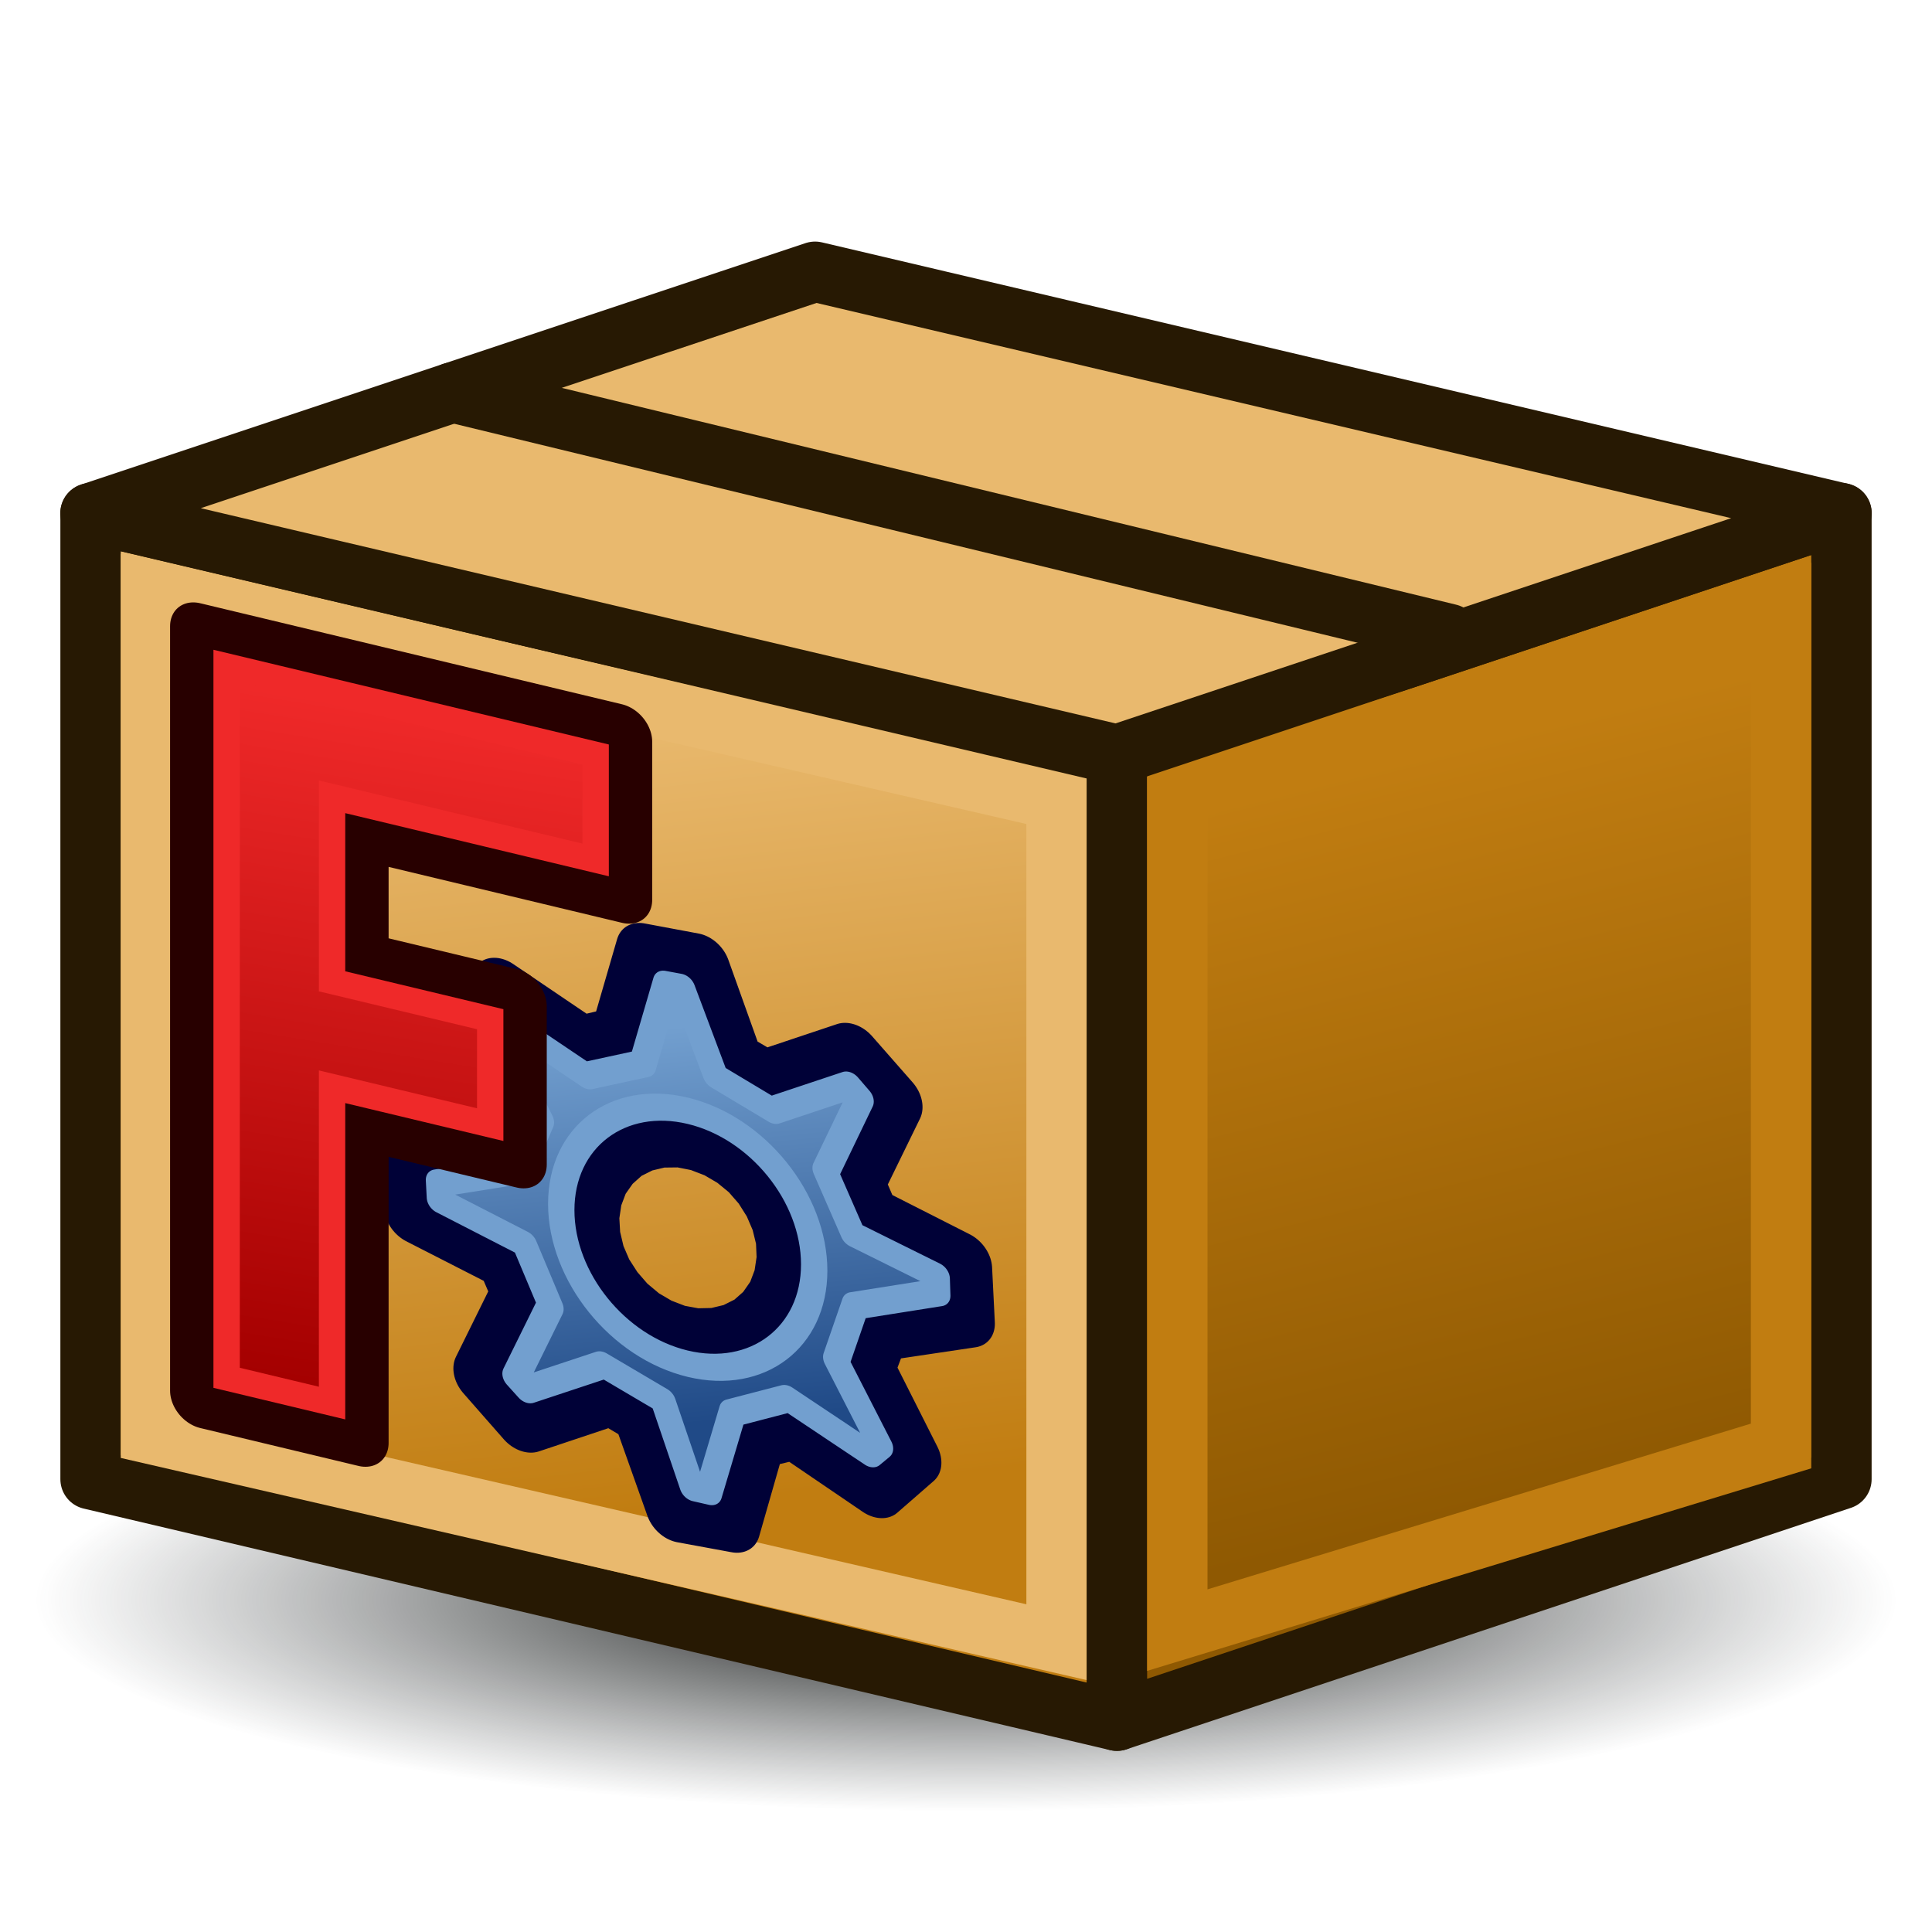
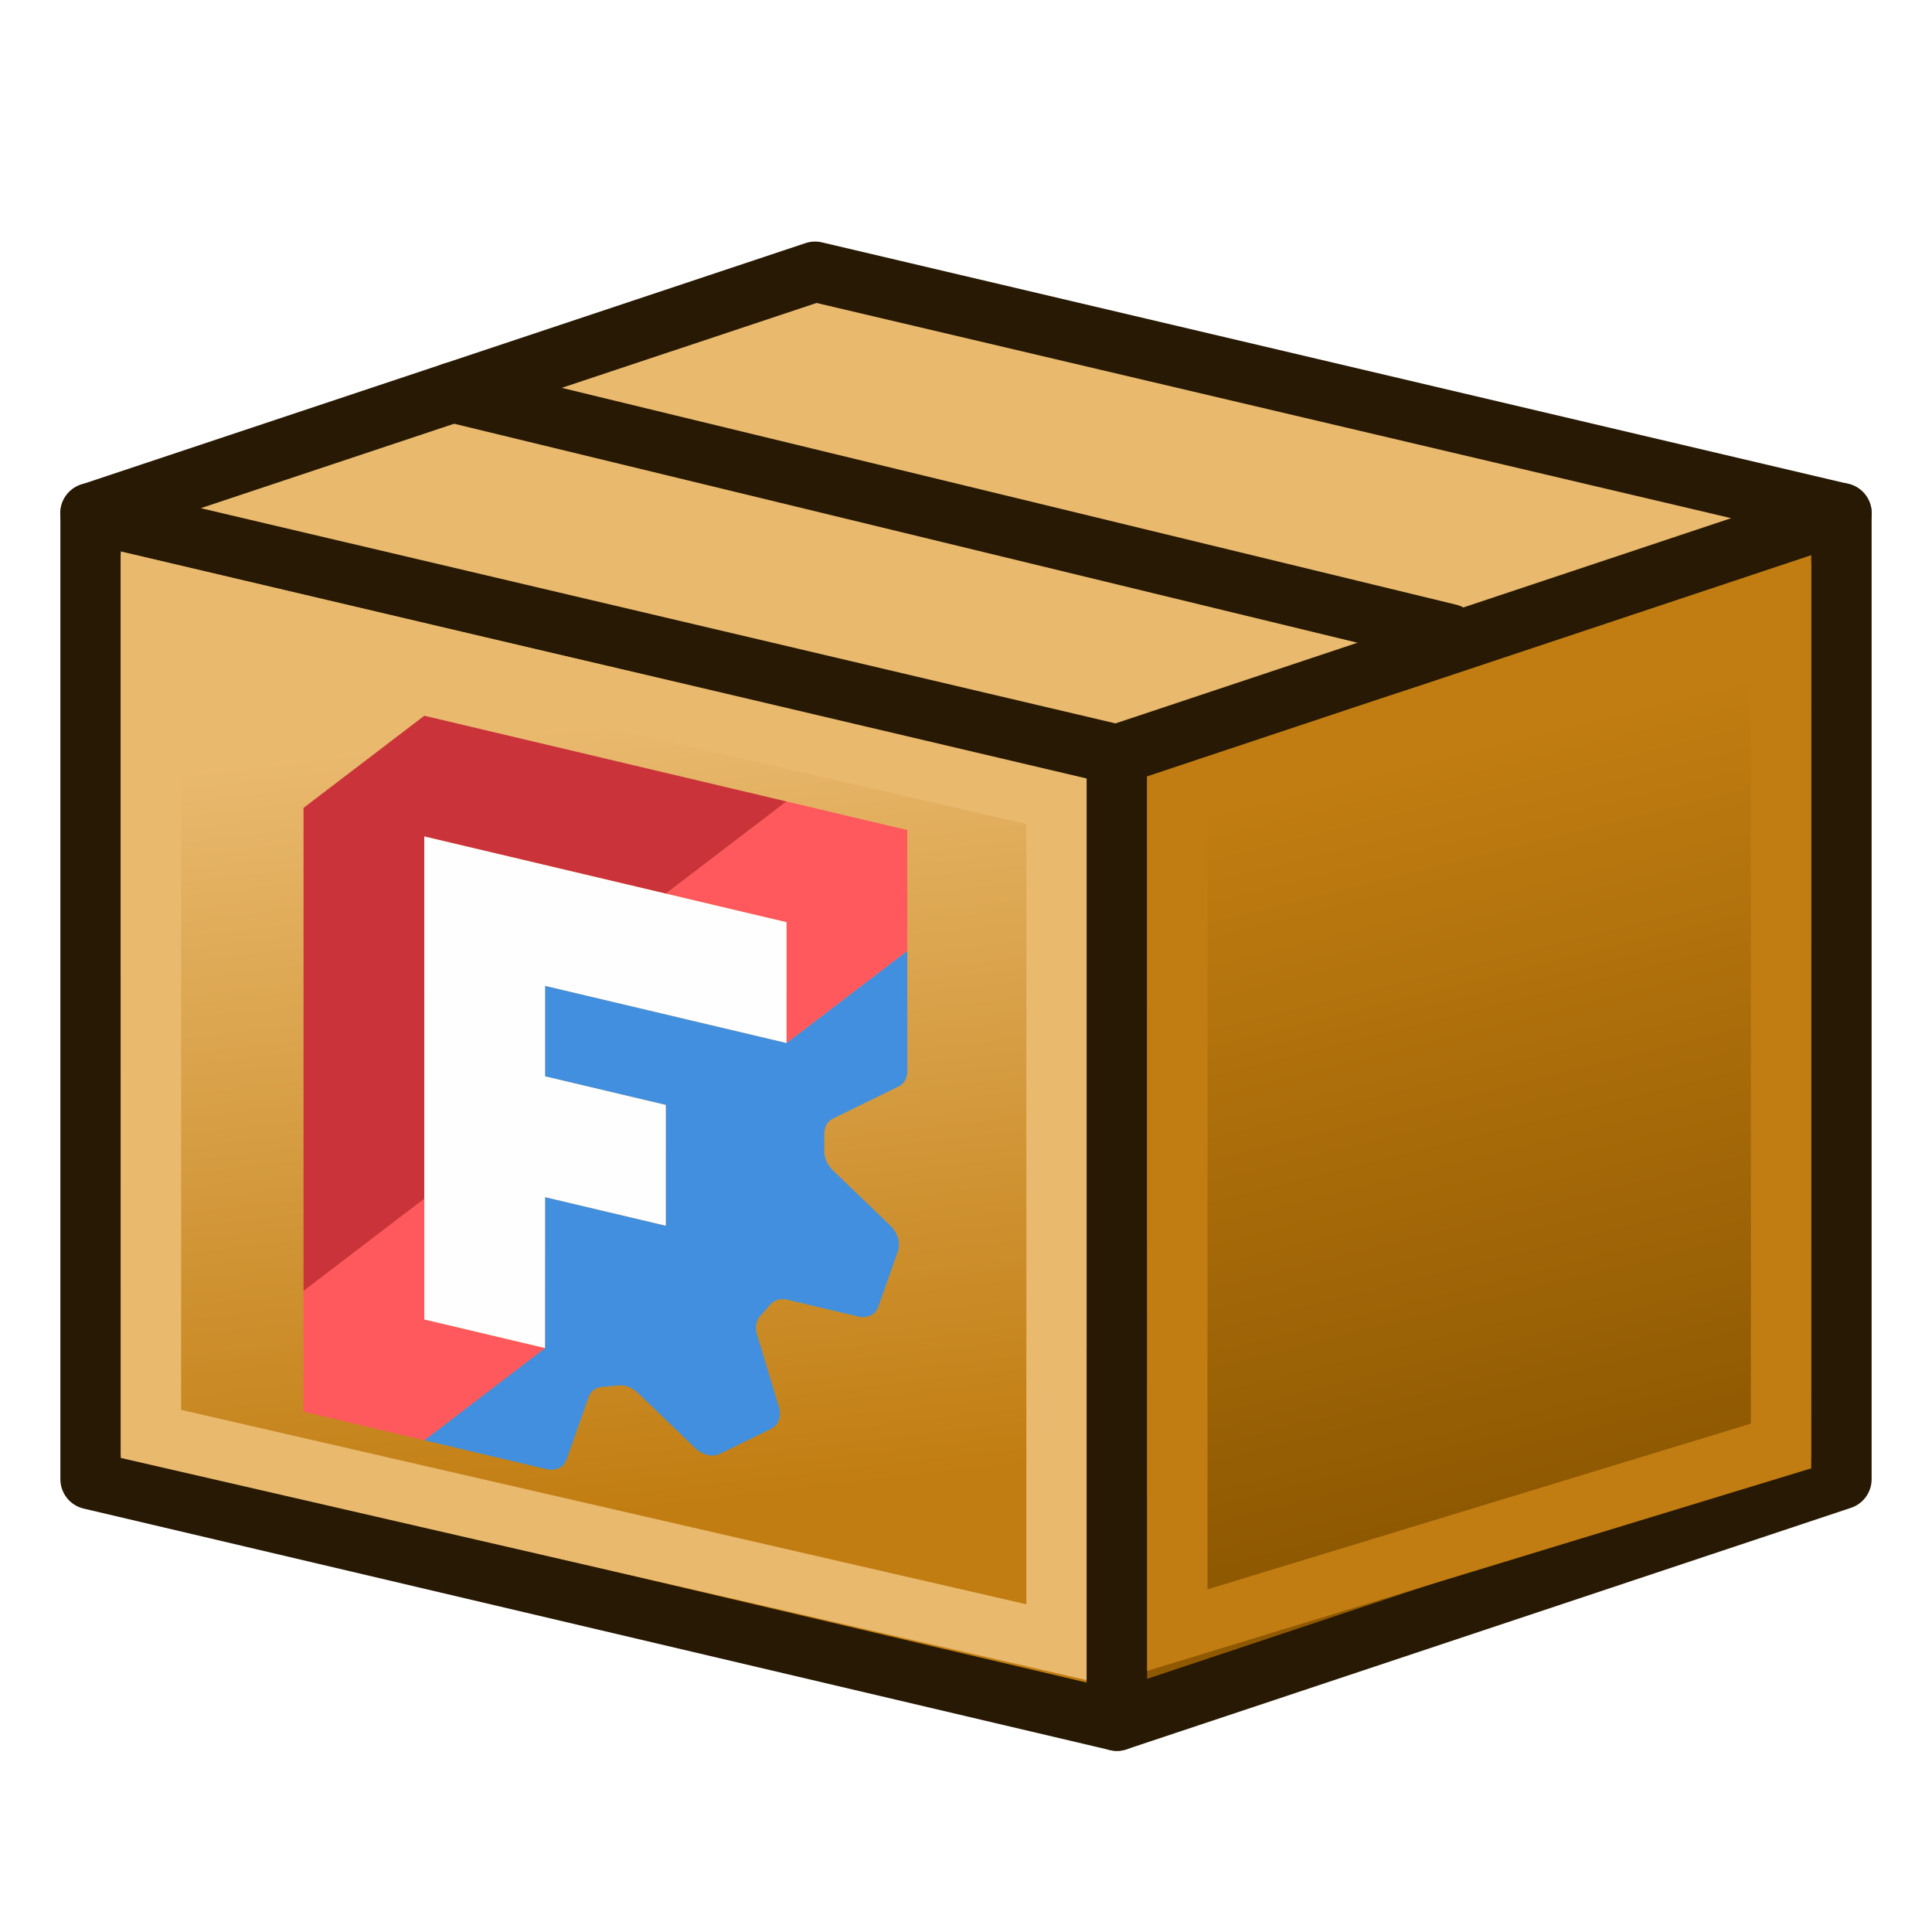
- <svg xmlns="http://www.w3.org/2000/svg" xmlns:xlink="http://www.w3.org/1999/xlink" width="64px" height="64px" id="svg3057" version="1.1">
+ <svg xmlns="http://www.w3.org/2000/svg" xmlns:xlink="http://www.w3.org/1999/xlink" width="64" height="64" id="svg3057" version="1.1">
  <defs id="defs3059">
    <linearGradient id="linearGradient3816">
      <stop id="stop3818" offset="0" style="stop-color:#000000;stop-opacity:1" />
      <stop id="stop3820" offset="1" style="stop-color:#2e3436;stop-opacity:0;" />
-     </linearGradient>
-     <linearGradient id="linearGradient3878">
-       <stop style="stop-color:#000000;stop-opacity:1;" offset="0" id="stop3880" />
-       <stop style="stop-color:#000000;stop-opacity:1;" offset="1" id="stop3882" />
-     </linearGradient>
-     <linearGradient id="linearGradient3870">
-       <stop style="stop-color:#000000;stop-opacity:1;" offset="0" id="stop3872" />
-       <stop style="stop-color:#000000;stop-opacity:1;" offset="1" id="stop3874" />
-     </linearGradient>
-     <linearGradient id="linearGradient3858">
-       <stop style="stop-color:#000000;stop-opacity:1;" offset="0" id="stop3868" />
-       <stop style="stop-color:#000000;stop-opacity:1;" offset="1" id="stop3862" />
-     </linearGradient>
-     <linearGradient id="linearGradient3839">
-       <stop style="stop-color:#73d216;stop-opacity:0;" offset="0" id="stop3841" />
-       <stop style="stop-color:#73d216;stop-opacity:0;" offset="1" id="stop3843" />
-     </linearGradient>
-     <linearGradient xlink:href="#linearGradient3839" id="linearGradient3856" gradientUnits="userSpaceOnUse" x1="46.098" y1="44.756" x2="8.636" y2="30.117" />
-     <linearGradient xlink:href="#linearGradient3858" id="linearGradient3864" x1="9.788" y1="39.661" x2="47.374" y2="39.661" gradientUnits="userSpaceOnUse" />
-     <linearGradient xlink:href="#linearGradient3870" id="linearGradient3876" x1="9.923" y1="34.258" x2="46.866" y2="34.258" gradientUnits="userSpaceOnUse" />
-     <linearGradient xlink:href="#linearGradient3878" id="linearGradient3884" x1="28.434" y1="48.904" x2="29.434" y2="48.904" gradientUnits="userSpaceOnUse" />
-     <radialGradient xlink:href="#linearGradient3887" id="radialGradient3893" cx="32.5" cy="52" fx="32.5" fy="52" r="28.5" gradientTransform="matrix(0.9642857,-4.7464116e-8,3.0929704e-8,0.245614,1.160713,39.22807)" gradientUnits="userSpaceOnUse" />
-     <linearGradient id="linearGradient3887">
-       <stop style="stop-color:#2e3436;stop-opacity:1;" offset="0" id="stop3889" />
-       <stop style="stop-color:#2e3436;stop-opacity:0;" offset="1" id="stop3891" />
-     </linearGradient>
-     <linearGradient gradientTransform="matrix(0.8782269,0,0,0.8830105,5.137582,6.068087)" xlink:href="#linearGradient3863" id="linearGradient3869" x1="22" y1="35" x2="20" y2="15" gradientUnits="userSpaceOnUse" />
-     <linearGradient id="linearGradient3863">
-       <stop style="stop-color:#271903;stop-opacity:1" offset="0" id="stop3865" />
-       <stop style="stop-color:#c17d11;stop-opacity:1" offset="1" id="stop3867" />
-     </linearGradient>
-     <linearGradient gradientTransform="matrix(0.8782269,0,0,0.8830105,5.137582,6.068087)" xlink:href="#linearGradient3873" id="linearGradient3879" x1="39" y1="27" x2="38" y2="17" gradientUnits="userSpaceOnUse" />
-     <linearGradient id="linearGradient3873">
-       <stop style="stop-color:#8f5902;stop-opacity:1" offset="0" id="stop3875" />
-       <stop style="stop-color:#e9b96e;stop-opacity:1" offset="1" id="stop3877" />
    </linearGradient>
    <linearGradient xlink:href="#linearGradient3813" id="linearGradient3835" gradientUnits="userSpaceOnUse" x1="19" y1="22" x2="22" y2="48" />
    <linearGradient id="linearGradient3813">
      <stop style="stop-color:#e9b96e;stop-opacity:1" offset="0" id="stop3815" />
      <stop style="stop-color:#c17d11;stop-opacity:1" offset="1" id="stop3817" />
    </linearGradient>
-     <linearGradient gradientTransform="matrix(0.8782269,0,0,0.8830105,5.137582,6.068087)" xlink:href="#linearGradient3827" id="linearGradient3833" x1="22.182" y1="24.545" x2="23.273" y2="33.773" gradientUnits="userSpaceOnUse" />
-     <linearGradient id="linearGradient3827">
-       <stop style="stop-color:#e9b96e;stop-opacity:1" offset="0" id="stop3829" />
-       <stop style="stop-color:#c17d11;stop-opacity:1" offset="1" id="stop3831" />
-     </linearGradient>
    <linearGradient xlink:href="#linearGradient3839-1" id="linearGradient3881" gradientUnits="userSpaceOnUse" x1="47" y1="23" x2="53" y2="47" />
    <linearGradient id="linearGradient3839-1">
      <stop style="stop-color:#c17d11;stop-opacity:1" offset="0" id="stop3841-7" />
      <stop style="stop-color:#8f5902;stop-opacity:1" offset="1" id="stop3843-4" />
    </linearGradient>
-     <linearGradient gradientTransform="matrix(0.8782269,0,0,0.8830105,5.137582,6.068087)" xlink:href="#linearGradient3853" id="linearGradient3859" x1="51.5" y1="32.5" x2="45.5" y2="24.636" gradientUnits="userSpaceOnUse" />
-     <linearGradient id="linearGradient3853">
-       <stop style="stop-color:#8f5902;stop-opacity:1" offset="0" id="stop3855" />
-       <stop style="stop-color:#c17d11;stop-opacity:1" offset="1" id="stop3857" />
-     </linearGradient>
    <radialGradient r="28.5" fy="52" fx="32.5" cy="52" cx="32.5" gradientTransform="matrix(0.9642857,-4.7464116e-8,3.0929704e-8,0.245614,1.160713,39.22807)" gradientUnits="userSpaceOnUse" id="radialGradient3079" xlink:href="#linearGradient3816" />
-     <linearGradient id="linearGradient3864-3">
-       <stop style="stop-color:#71b2f8;stop-opacity:1;" offset="0" id="stop3866" />
-       <stop style="stop-color:#002795;stop-opacity:1;" offset="1" id="stop3868-6" />
-     </linearGradient>
-     <linearGradient id="linearGradient3682">
-       <stop id="stop3684" offset="0" style="stop-color:#ff6d0f;stop-opacity:1;" />
-       <stop id="stop3686" offset="1" style="stop-color:#ff1000;stop-opacity:1;" />
-     </linearGradient>
-     <linearGradient id="linearGradient3864-9">
-       <stop id="stop3866-1" offset="0" style="stop-color:#204a87;stop-opacity:1" />
-       <stop id="stop3868-1" offset="1" style="stop-color:#729fcf;stop-opacity:1" />
-     </linearGradient>
-     <linearGradient id="linearGradient3682-0">
-       <stop style="stop-color:#a40000;stop-opacity:1" offset="0" id="stop3684-0" />
-       <stop style="stop-color:#ef2929;stop-opacity:1" offset="1" id="stop3686-0" />
-     </linearGradient>
-     <radialGradient xlink:href="#linearGradient3682-0-6" id="radialGradient3817-5-3" gradientUnits="userSpaceOnUse" gradientTransform="matrix(1.236126,0.300017,-0.832328,3.388382,-499.9452,-167.3311)" cx="270.583" cy="33.9" fx="270.583" fy="33.9" r="19.571" />
-     <linearGradient id="linearGradient3682-0-6">
-       <stop style="stop-color:#ff390f;stop-opacity:1" offset="0" id="stop3684-0-7" />
-       <stop style="stop-color:#ff1000;stop-opacity:1;" offset="1" id="stop3686-0-5" />
-     </linearGradient>
-     <linearGradient gradientUnits="userSpaceOnUse" y2="7.711" x2="-211.402" y1="68.842" x1="-206.699" id="linearGradient3806" xlink:href="#linearGradient3682-0" />
-     <linearGradient gradientTransform="matrix(1.009449,0,0,1.009449,-20.30797,3.726008)" gradientUnits="userSpaceOnUse" y2="26.521" x2="-157.325" y1="58.262" x1="-146.745" id="linearGradient3808" xlink:href="#linearGradient3864-9" />
  </defs>
  <g id="layer1">
    <g id="g3851" transform="matrix(1.138658,0,0,1.132489,-5.849948,-6.872045)">
-       <path style="fill:url(#radialGradient3079);fill-opacity:1;stroke:none" id="path3885" d="M 61,52 A 28.5,7 0 1 1 4,52 28.5,7 0 1 1 61,52 z" transform="matrix(0.9860793,0,0,0.8830103,1.193264,6.951105)" />
      <g transform="matrix(0.8782269,0,0,0.8830105,5.137582,7.834108)" id="g3821">
-         <path id="path2995" d="M 37,55 3,47 3,15 37,23 z" style="fill:url(#linearGradient3835);fill-opacity:1;stroke:#271903;stroke-width:2;stroke-linecap:butt;stroke-linejoin:round;stroke-opacity:1" />
-         <path id="path3811" d="m 5,17.6 0,27.9 30,6.9 0,-27.9 z" style="fill:none;stroke:#e9b96e;stroke-width:2;stroke-linecap:butt;stroke-linejoin:miter;stroke-opacity:1" />
+         <path id="path2995" d="M 37,55 3,47 V 15 l 34,8 z" style="fill:url(#linearGradient3835);fill-opacity:1;stroke:#271903;stroke-width:2;stroke-linecap:butt;stroke-linejoin:round;stroke-opacity:1" />
+         <path id="path3811" d="m 5,17.6 v 27.9 l 30,6.9 V 24.5 Z" style="fill:none;stroke:#e9b96e;stroke-width:2;stroke-linecap:butt;stroke-linejoin:miter;stroke-opacity:1" />
      </g>
      <g transform="matrix(0.8782269,0,0,0.8830105,5.137582,7.834108)" id="g3847">
-         <path id="path2997" d="m 37,23 24,-8 0,32 -24,8 z" style="fill:url(#linearGradient3881);fill-opacity:1;stroke:#271903;stroke-width:2;stroke-linecap:butt;stroke-linejoin:round;stroke-opacity:1" />
-         <path id="path3837" d="M 39,24.3 39,52 59,45.9 59,18 z" style="fill:none;stroke:#c17d11;stroke-width:2;stroke-linecap:butt;stroke-linejoin:miter;stroke-opacity:1" />
+         <path id="path2997" d="M 37,23 61,15 V 47 L 37,55 Z" style="fill:url(#linearGradient3881);fill-opacity:1;stroke:#271903;stroke-width:2;stroke-linecap:butt;stroke-linejoin:round;stroke-opacity:1" />
+         <path id="path3837" d="M 39,24.3 V 52 L 59,45.9 V 18 Z" style="fill:none;stroke:#c17d11;stroke-width:2;stroke-linecap:butt;stroke-linejoin:miter;stroke-opacity:1" />
      </g>
-       <path style="fill:#e9b96e;stroke:#271903;stroke-width:1.761;stroke-linecap:butt;stroke-linejoin:round;stroke-opacity:1" d="M 7.772,21.079 28.85,14.015 58.709,21.079 37.632,28.143 z" id="path3044" />
+       <path style="fill:#e9b96e;stroke:#271903;stroke-width:1.761;stroke-linecap:butt;stroke-linejoin:round;stroke-opacity:1" d="M 7.772,21.079 28.85,14.015 58.709,21.079 37.632,28.143 Z" id="path3044" />
      <path style="fill:none;stroke:#271903;stroke-width:1.761;stroke-linecap:round;stroke-linejoin:miter;stroke-opacity:1" d="m 18.311,17.547 28.981,7.064" id="path3814" />
      <g id="layer1-5" transform="matrix(0.383422,0.09235009,0,0.3855105,9.81359,23.16305)">
        <g transform="translate(-6e-6,-0.3636368)" id="layer1-4">
          <g id="g3813-3" transform="matrix(0.8506406,0,0,0.8506406,187.827,-0.1960013)">
-             <path id="path3659-5" d="m -159.147,27.763 -7.266,4.169 -3.209,-1.114 -3.061,-7.824 -4.816,0.253 -2.197,8.09 -3.074,1.472 -7.668,-3.354 -3.239,3.599 4.169,7.266 -1.139,3.199 -7.824,3.061 0.279,4.825 8.09,2.197 1.472,3.074 -3.38,7.658 3.599,3.239 7.266,-4.169 3.225,1.149 3.036,7.815 4.851,-0.269 2.171,-8.1 3.074,-1.472 7.684,3.389 3.239,-3.599 -4.169,-7.266 1.123,-3.234 7.815,-3.036 -0.244,-4.841 -8.1,-2.171 -1.472,-3.074 3.364,-7.693 z m -10.883,11.916 1.492,0.865 1.292,1.172 1.035,1.398 0.744,1.555 0.438,1.676 0.072,1.718 -0.248,1.717 -0.566,1.63 -0.901,1.508 -1.137,1.276 -1.398,1.035 -1.555,0.744 -1.676,0.438 -1.727,0.098 -1.717,-0.248 -1.63,-0.566 -1.508,-0.901 -1.267,-1.162 -1.044,-1.373 -0.744,-1.555 -0.428,-1.702 -0.098,-1.727 0.248,-1.717 0.566,-1.63 0.891,-1.482 1.146,-1.302 1.398,-1.035 1.555,-0.744 1.702,-0.428 1.718,-0.072 1.717,0.248 1.63,0.566 z" style="display:inline;overflow:visible;visibility:visible;fill:url(#linearGradient3808);fill-opacity:1;fill-rule:evenodd;stroke:#000137;stroke-width:5.385;stroke-linecap:round;stroke-linejoin:round;stroke-miterlimit:4;stroke-dasharray:none;stroke-dashoffset:0;stroke-opacity:1;marker:none;enable-background:accumulate" />
-             <path id="path3659-5-6" d="m -159.407,30.604 -6.782,3.885 -5.114,-1.839 -2.978,-7.211 -1.439,0.078 -2.071,7.584 -4.992,2.277 -7.07,-3.073 -0.946,1.084 3.904,6.858 -1.956,5.011 -7.136,2.845 0.082,1.532 7.528,2.063 2.333,4.992 -3.115,7.061 1.046,0.909 6.707,-3.829 5.393,1.889 2.652,7.165 1.442,-0.017 2.096,-7.536 4.897,-2.447 7.387,3.161 0.89,-0.951 -3.904,-6.688 1.677,-5.25 7.335,-2.917 -0.05,-1.509 -7.442,-1.907 -2.466,-5.049 3.119,-7.225 z" style="display:inline;overflow:visible;visibility:visible;fill:none;stroke:#729fcf;stroke-width:2.351;stroke-linecap:round;stroke-linejoin:round;stroke-miterlimit:4;stroke-dasharray:none;stroke-dashoffset:0;stroke-opacity:1;marker:none;enable-background:accumulate" />
-             <circle transform="matrix(1.297579,0,0,1.297579,-227.204,-4.410065)" id="path3898" style="fill:none;stroke:#729fcf;stroke-width:1.812;stroke-linecap:round;stroke-linejoin:round;stroke-miterlimit:4;stroke-dasharray:none;stroke-dashoffset:6;stroke-opacity:1" cx="41.157" cy="40.103" r="8.694" />
-             <path id="rect3663-8" d="m -217.28,4.185 1e-5,68.184 14.107,-2e-6 v -28.214 h 14.107 V 30.048 h -14.107 V 18.292 h 23.512 V 4.185 Z" style="display:inline;overflow:visible;visibility:visible;fill:url(#linearGradient3806);fill-opacity:1;fill-rule:evenodd;stroke:#280000;stroke-width:5.385;stroke-linecap:butt;stroke-linejoin:round;stroke-miterlimit:4;stroke-dasharray:none;stroke-dashoffset:0;stroke-opacity:1;marker:none;enable-background:accumulate" />
-             <path id="rect3663-8-3" d="m -214.929,6.536 v 63.482 h 9.405 v -28.214 h 14.107 v -9.405 h -14.107 V 15.941 h 23.512 V 6.536 Z" style="display:inline;overflow:visible;visibility:visible;fill:none;stroke:#ef2929;stroke-width:2.351;stroke-linecap:butt;stroke-linejoin:miter;stroke-miterlimit:4;stroke-dasharray:none;stroke-dashoffset:0;stroke-opacity:1;marker:none;enable-background:accumulate" />
+             <g id="g2" transform="matrix(2.692673,-0.00767619,-2.8711457e-5,2.692673,-213.4529,6.783708)">
+               <path d="m 22,4 -4,4 h -8 V 11 H 14 v 4 h -4 v 5 L 6,24 h 4.05 c 0.303,-1e-6 0.572,-0.195 0.666,-0.484 l 0.724,-2.228 c 0.069,-0.213 0.236,-0.38 0.45,-0.449 l 0.557,-0.181 c 0.213,-0.069 0.447,-0.032 0.628,0.099 l 1.895,1.377 c 0.245,0.178 0.578,0.178 0.823,0 l 1.699,-1.235 c 0.245,-0.178 0.348,-0.494 0.254,-0.782 l -0.724,-2.228 c -0.069,-0.213 -0.032,-0.447 0.1,-0.628 l 0.344,-0.473 c 0.132,-0.181 0.342,-0.289 0.566,-0.289 l 2.343,5.1e-4 c 0.303,10e-6 0.572,-0.196 0.666,-0.484 l 0.649,-1.997 c 0.094,-0.288 -0.009,-0.605 -0.254,-0.783 L 19.539,11.859 C 19.357,11.727 19.25,11.517 19.25,11.293 V 10.707 c 1.9e-5,-0.224 0.107,-0.435 0.288,-0.566 L 21.712,8.562 C 21.893,8.431 22,8.22 22,7.996 Z" style="fill:#418fde;fill-opacity:1;fill-rule:evenodd;stroke:none;stroke-width:2.646;stroke-linecap:square" id="path8" />
+               <path id="path7" style="display:inline;fill:#ff585d;fill-opacity:1;fill-rule:evenodd;stroke:none;stroke-width:2.646;stroke-linecap:square" d="m 18,0 -4,4 h 4 V 8 L 22,4 V 0 Z M 6,16 2,20 v 4 h 4 l 4,-4 H 6 Z" />
+               <path d="M 6,0 2,4 V 20 L 6,16 V 4 h 8 l 4,-4 z" style="fill:#cb333b;fill-rule:evenodd;stroke-width:2.646;stroke-linecap:square" id="path3" />
+               <path d="M 6,20 H 10 V 15 H 14 V 11 H 10 V 8 h 8 V 4 H 6 Z" style="fill:#fefefe;fill-opacity:1;fill-rule:evenodd;stroke:none;stroke-width:2.646;stroke-linecap:square" id="path9" />
+             </g>
          </g>
        </g>
      </g>
    </g>
  </g>
</svg>
